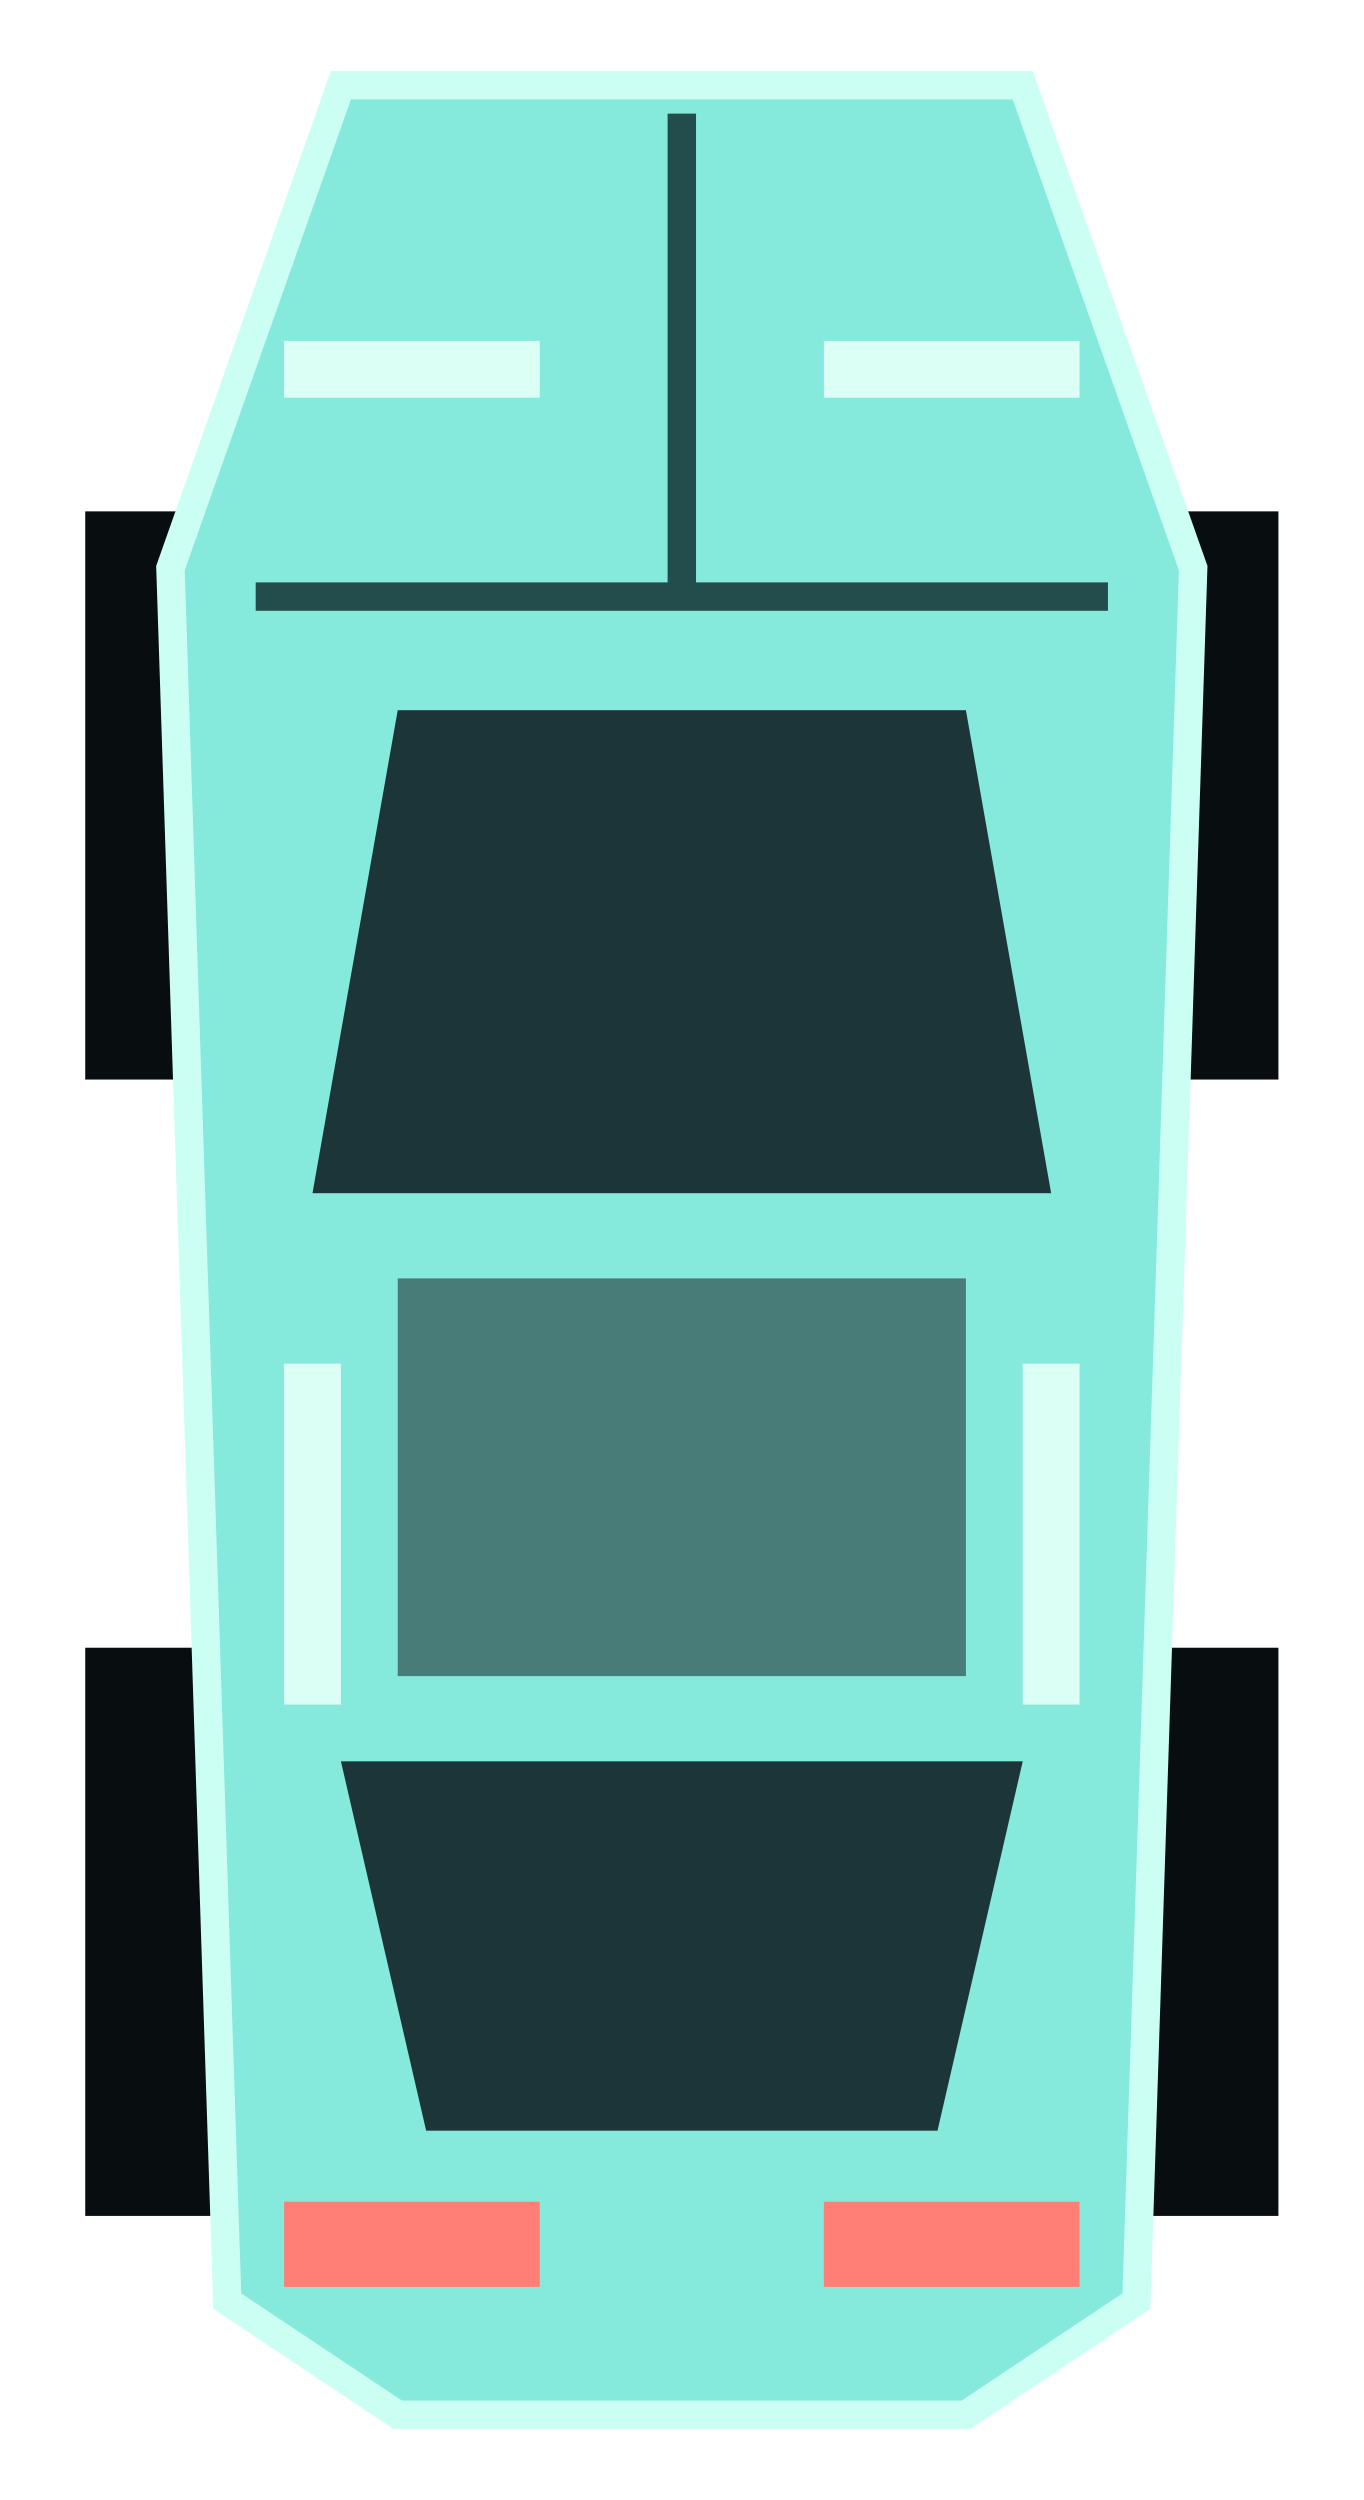
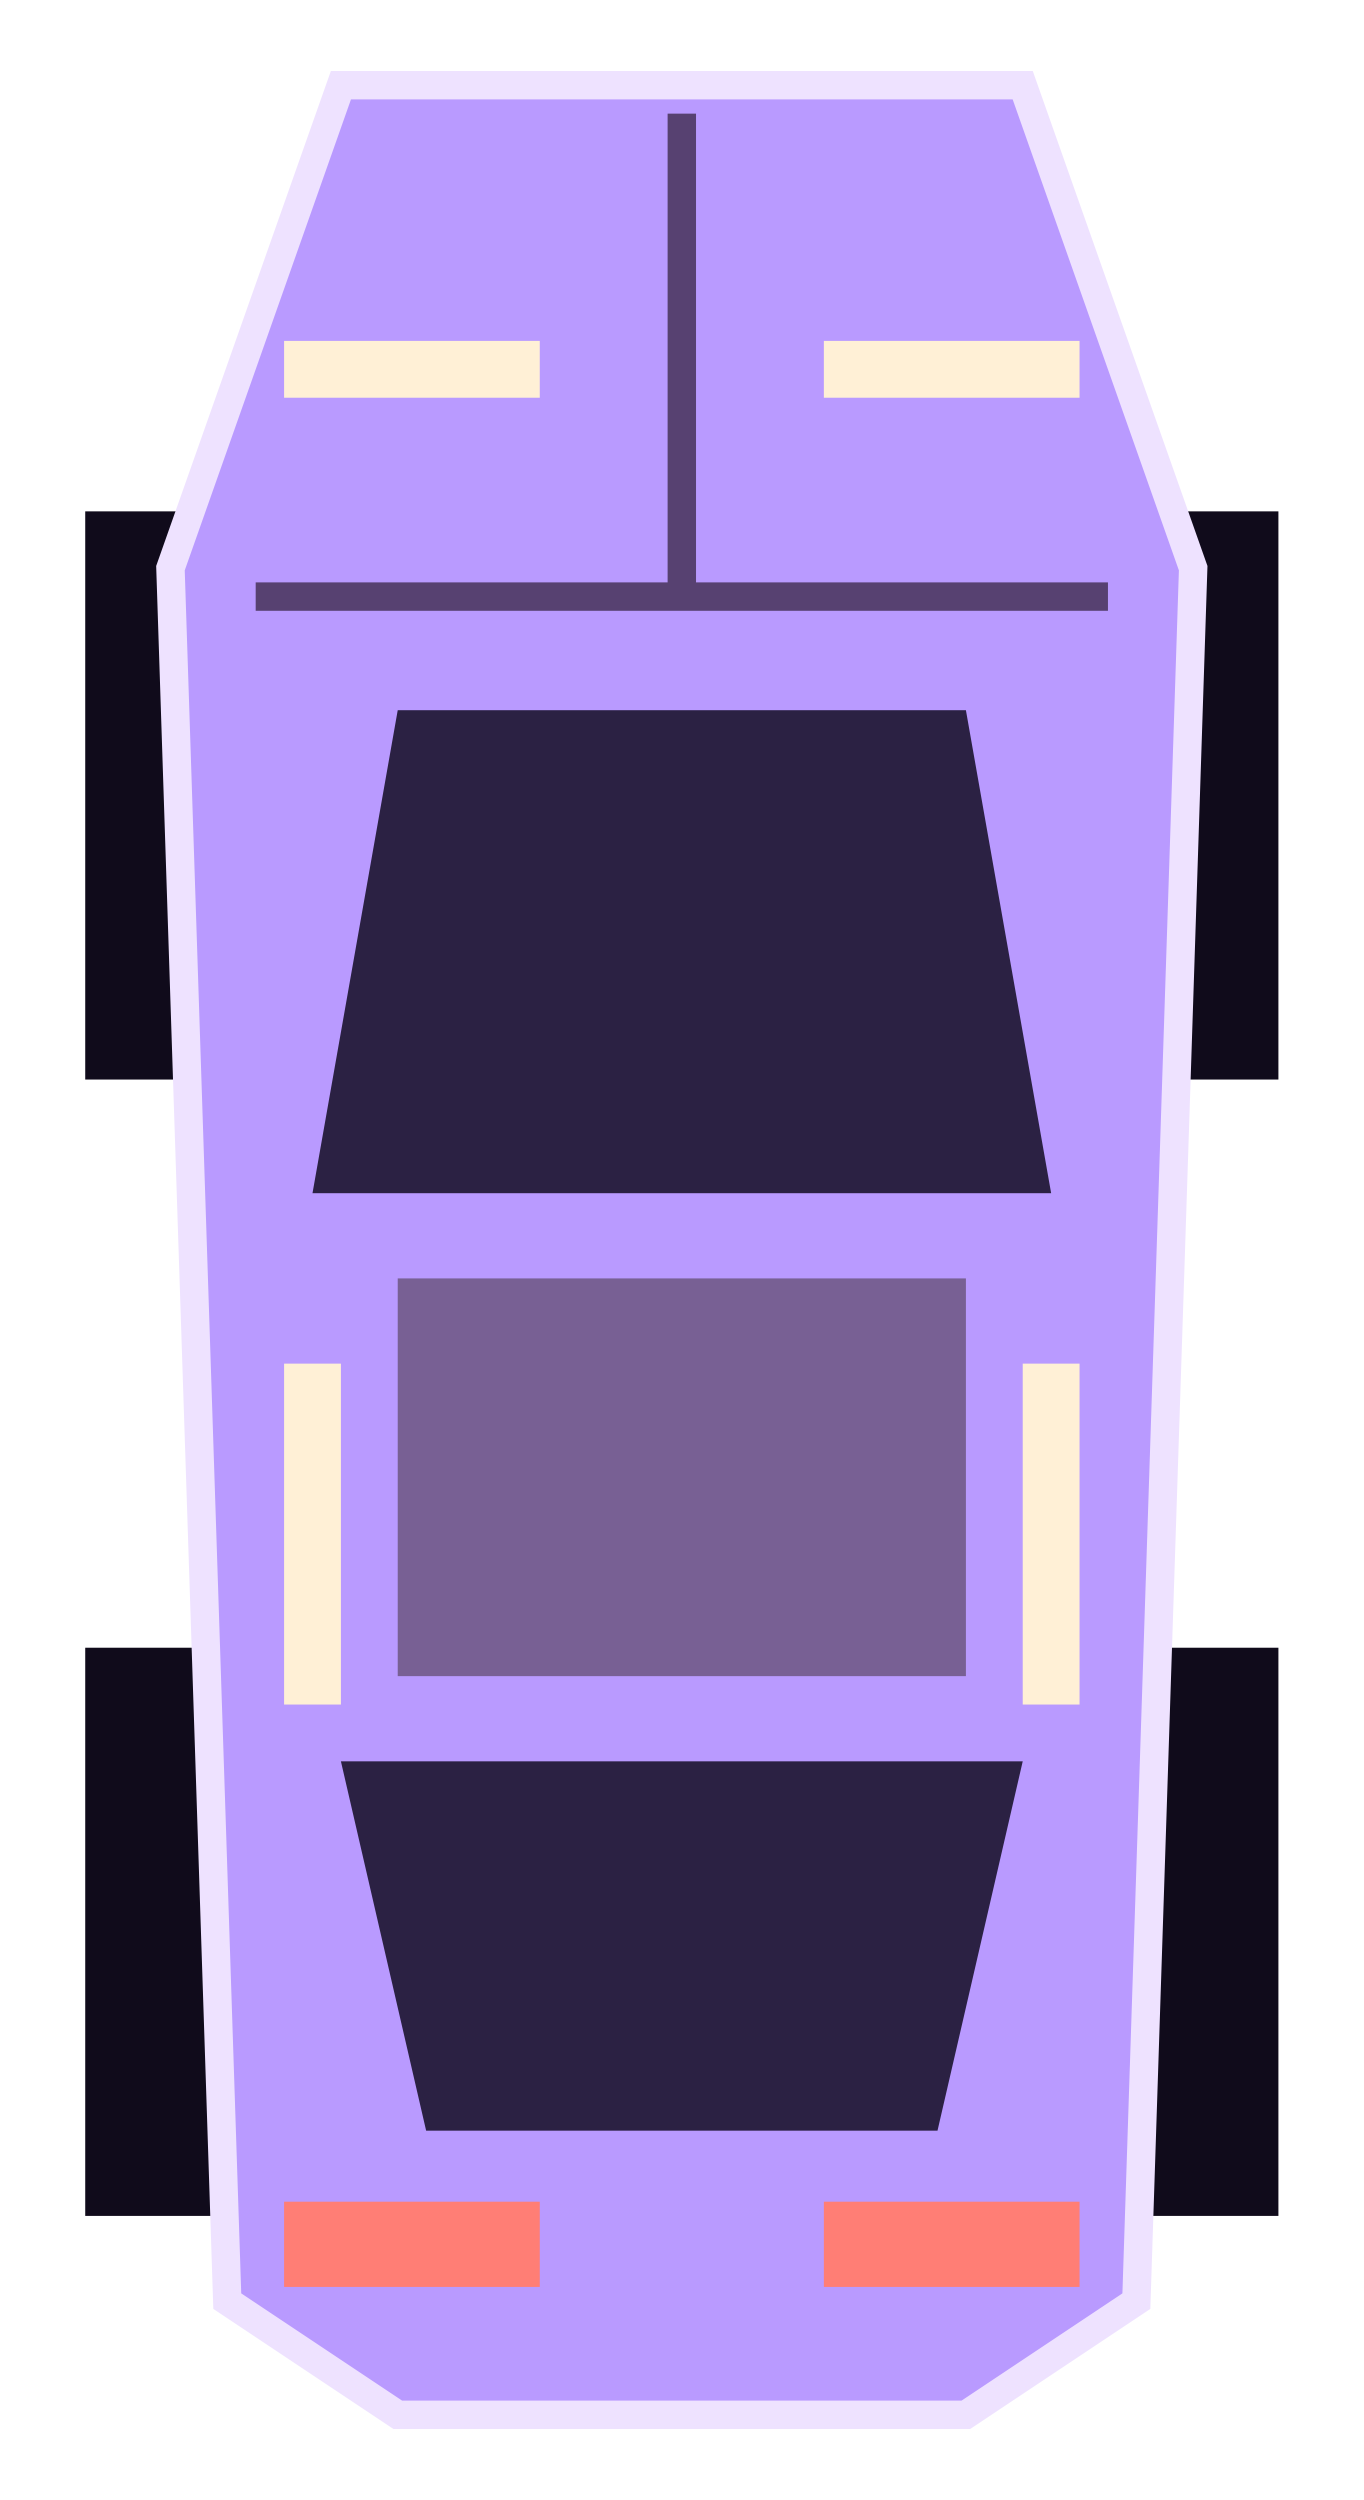
<svg xmlns="http://www.w3.org/2000/svg" viewBox="0 0 48 88">
-   <path fill="#080e10" d="M3 18h8v20H3zm34 0h8v20h-8zM3 58h8v20H3zm34 0h8v20h-8z" />
-   <path fill="#85e9db" stroke="#cbfff4" d="m12 3 24 0 6 17-2 61-6 4H14l-6-4-2-61z" />
-   <path fill="#1b3538" d="m14 25 20 0 3 17-26 0zm-2 37h24l-3 13H15z" />
-   <path fill="#477c78" d="M14 45h20v14H14z" />
-   <path stroke="#dcfff5" stroke-width="2" d="M10 13h9m10 0h9M11 48v12m26-12v12" />
+   <path fill="#100b1b" d="M3 18h8v20H3zm34 0h8v20h-8zM3 58h8v20H3zm34 0h8v20h-8z" />
+   <path fill="#b99aff" stroke="#eee2ff" d="m12 3 24 0 6 17-2 61-6 4H14l-6-4-2-61z" />
+   <path fill="#2b2143" d="m14 25 20 0 3 17-26 0zm-2 37h24l-3 13H15z" />
+   <path fill="#786094" d="M14 45h20v14H14z" />
+   <path stroke="#fff0d6" stroke-width="2" d="M10 13h9m10 0h9M11 48v12m26-12v12" />
  <path stroke="#ff7e75" stroke-width="3" d="M10 79h9m10 0h9" />
-   <path stroke="#234c4c" d="M24 4v17M9 21h30" />
+   <path stroke="#574171" d="M24 4v17M9 21h30" />
</svg>
